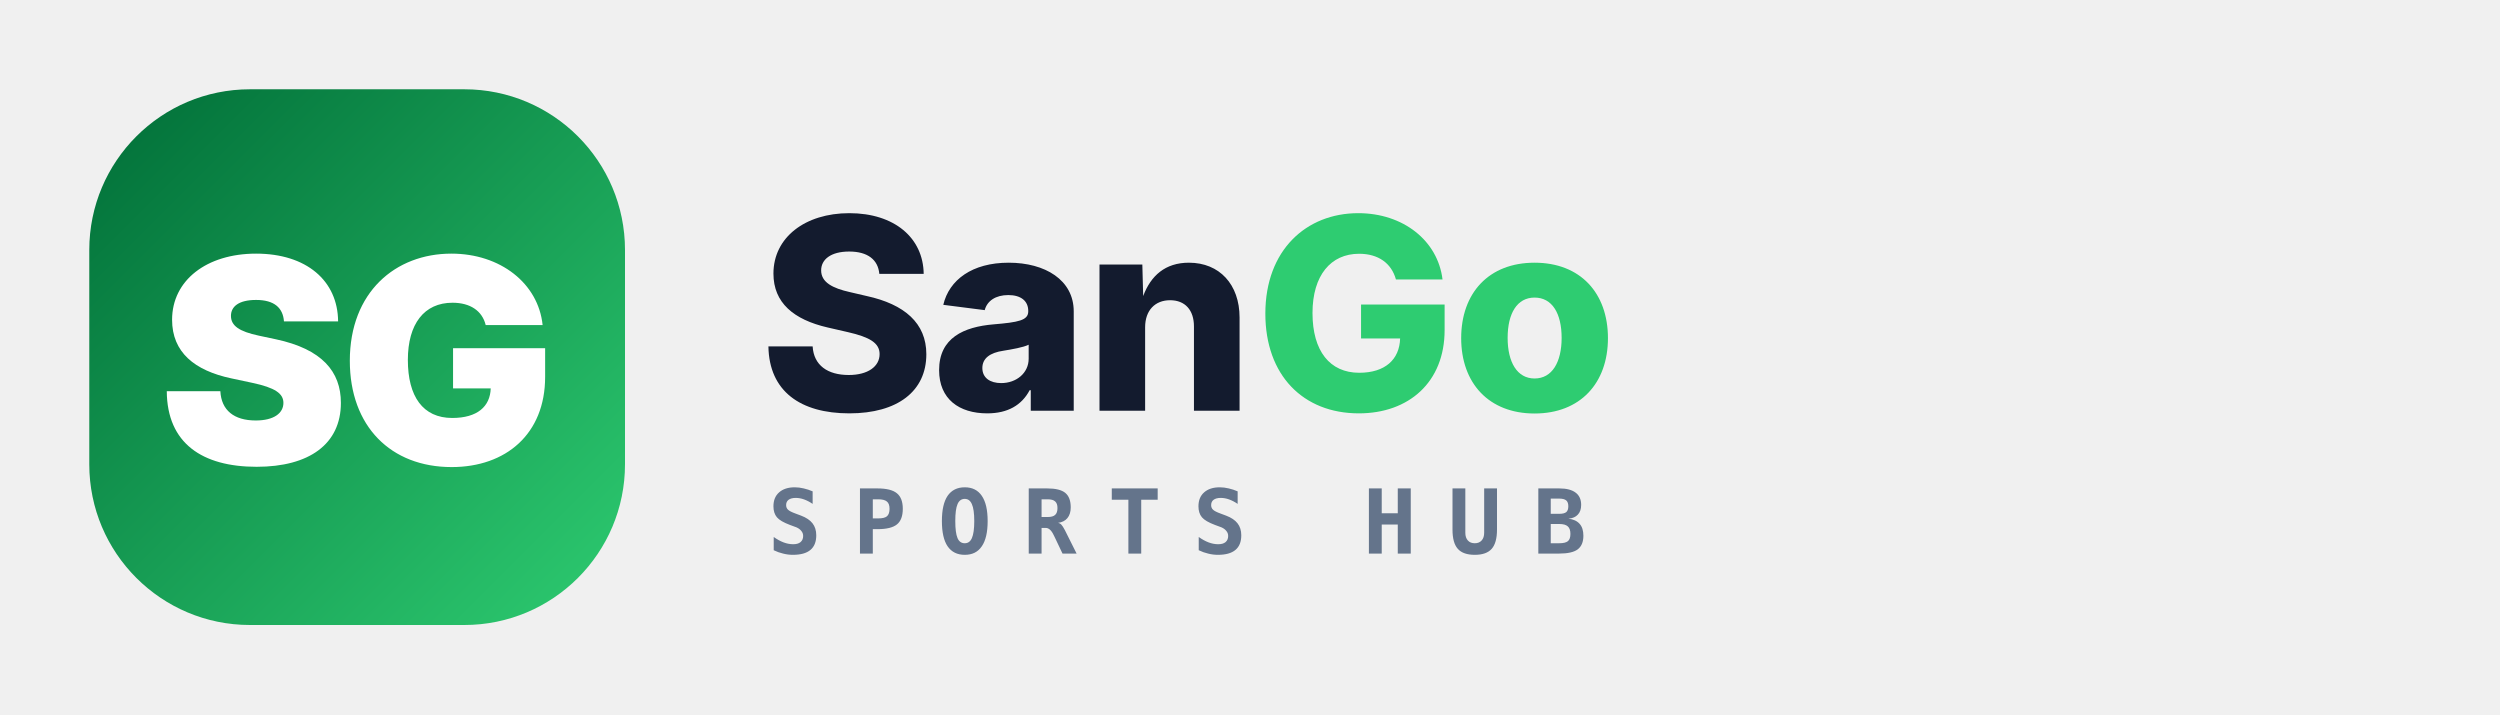
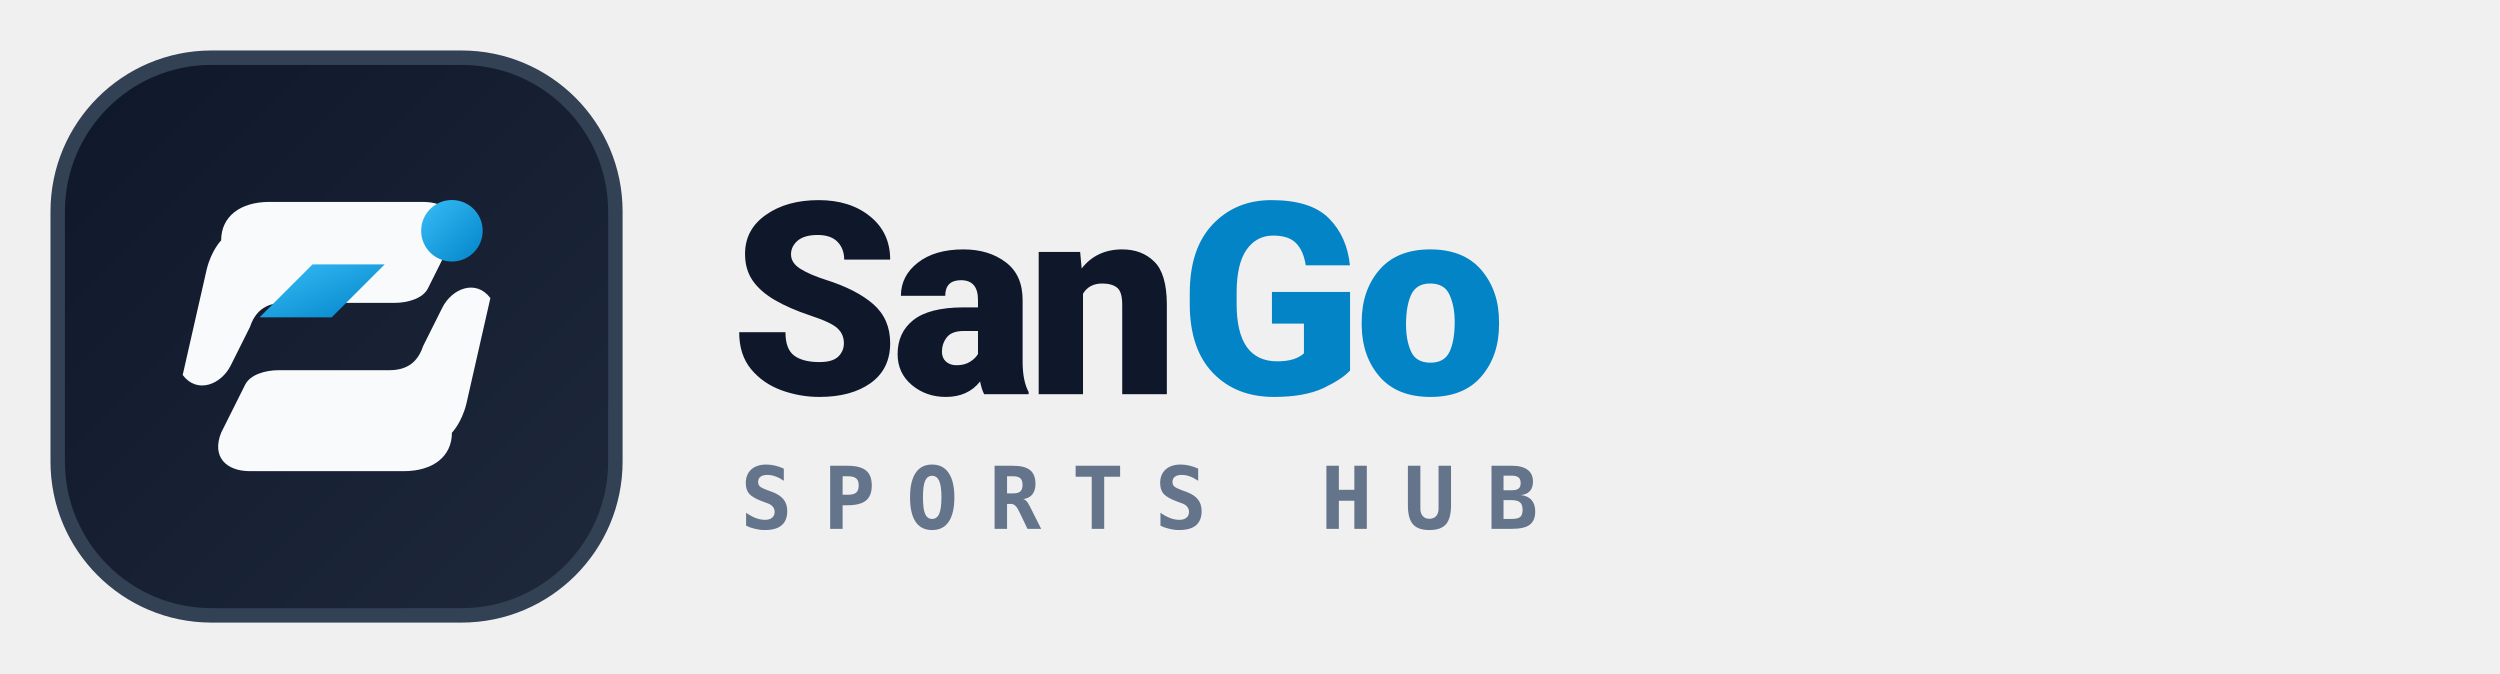
- <svg xmlns="http://www.w3.org/2000/svg" viewBox="0 0 280 80" width="280" height="80" fill="none">
+ <svg xmlns="http://www.w3.org/2000/svg" viewBox="0 0 260 70" width="260" height="70" fill="none">
  <defs>
-     <linearGradient id="sangoGrad" x1="0%" y1="0%" x2="100%" y2="100%">
-       <stop offset="0%" stop-color="#006d37" />
-       <stop offset="100%" stop-color="#2ecc71" />
+     <linearGradient id="logoBgGrad" x1="0%" y1="0%" x2="100%" y2="100%">
+       <stop offset="0%" stop-color="#0F172A" />
+       <stop offset="100%" stop-color="#1E293B" />
+     </linearGradient>
+     <linearGradient id="logoAccentGrad" x1="0%" y1="0%" x2="100%" y2="100%">
+       <stop offset="0%" stop-color="#38BDF8" />
+       <stop offset="100%" stop-color="#0284C7" />
    </linearGradient>
  </defs>
-   <rect x="10" y="10" width="60" height="60" rx="18" fill="url(#sangoGrad)" />
-   <text x="40" y="52" font-family="'Plus Jakarta Sans', 'Inter', sans-serif" font-weight="900" font-size="32" fill="#ffffff" text-anchor="middle" letter-spacing="-1">SG</text>
-   <text x="85" y="46" font-family="'Plus Jakarta Sans', 'Inter', sans-serif" font-weight="800" font-size="30" fill="#131b2e" letter-spacing="-0.5">San<tspan fill="#2ecc71">Go</tspan>
+   <g transform="translate(6, 6)">
+     <rect width="58" height="58" rx="16" fill="url(#logoBgGrad)" stroke="#334155" stroke-width="1.5" />
+     <path d="M17 19C17 16.5 19 15 22 15H38C40.5 15 42 16.5 41 19L38.5 24C38 25 36.5 25.5 35 25.5H23.5C21.5 25.5 20.5 26.5 20 28L18 32C17 34 14.5 35 13 33L15.5 22C16 20 17 19 17 19Z" fill="#F8FAFC" />
+     <path d="M21 27L26.5 21.5H34L28.5 27H21Z" fill="url(#logoAccentGrad)" />
+     <path d="M41 39C41 41.5 39 43 36 43H20C17.5 43 16 41.5 17 39L19.5 34C20 33 21.5 32.5 23 32.5H34.5C36.5 32.5 37.5 31.5 38 30L40 26C41 24 43.5 23 45 25L42.5 36C42 38 41 39 41 39Z" fill="#F8FAFC" />
+     <circle cx="41" cy="18" r="3.2" fill="url(#logoAccentGrad)" />
+   </g>
+   <text x="76" y="41" font-family="'Plus Jakarta Sans', -apple-system, BlinkMacSystemFont, 'Segoe UI', Roboto, sans-serif" font-weight="900" font-size="28" fill="#0F172A" letter-spacing="-0.8">
+     San<tspan fill="#0284C7">Go</tspan>
  </text>
-   <text x="86" y="62" font-family="'JetBrains Mono', monospace" font-weight="700" font-size="10" fill="#64748b" letter-spacing="3.5">SPORTS HUB</text>
+   <text x="77" y="55" font-family="'JetBrains Mono', monospace" font-weight="700" font-size="9" fill="#64748B" letter-spacing="3.2">
+     SPORTS HUB
+   </text>
</svg>
